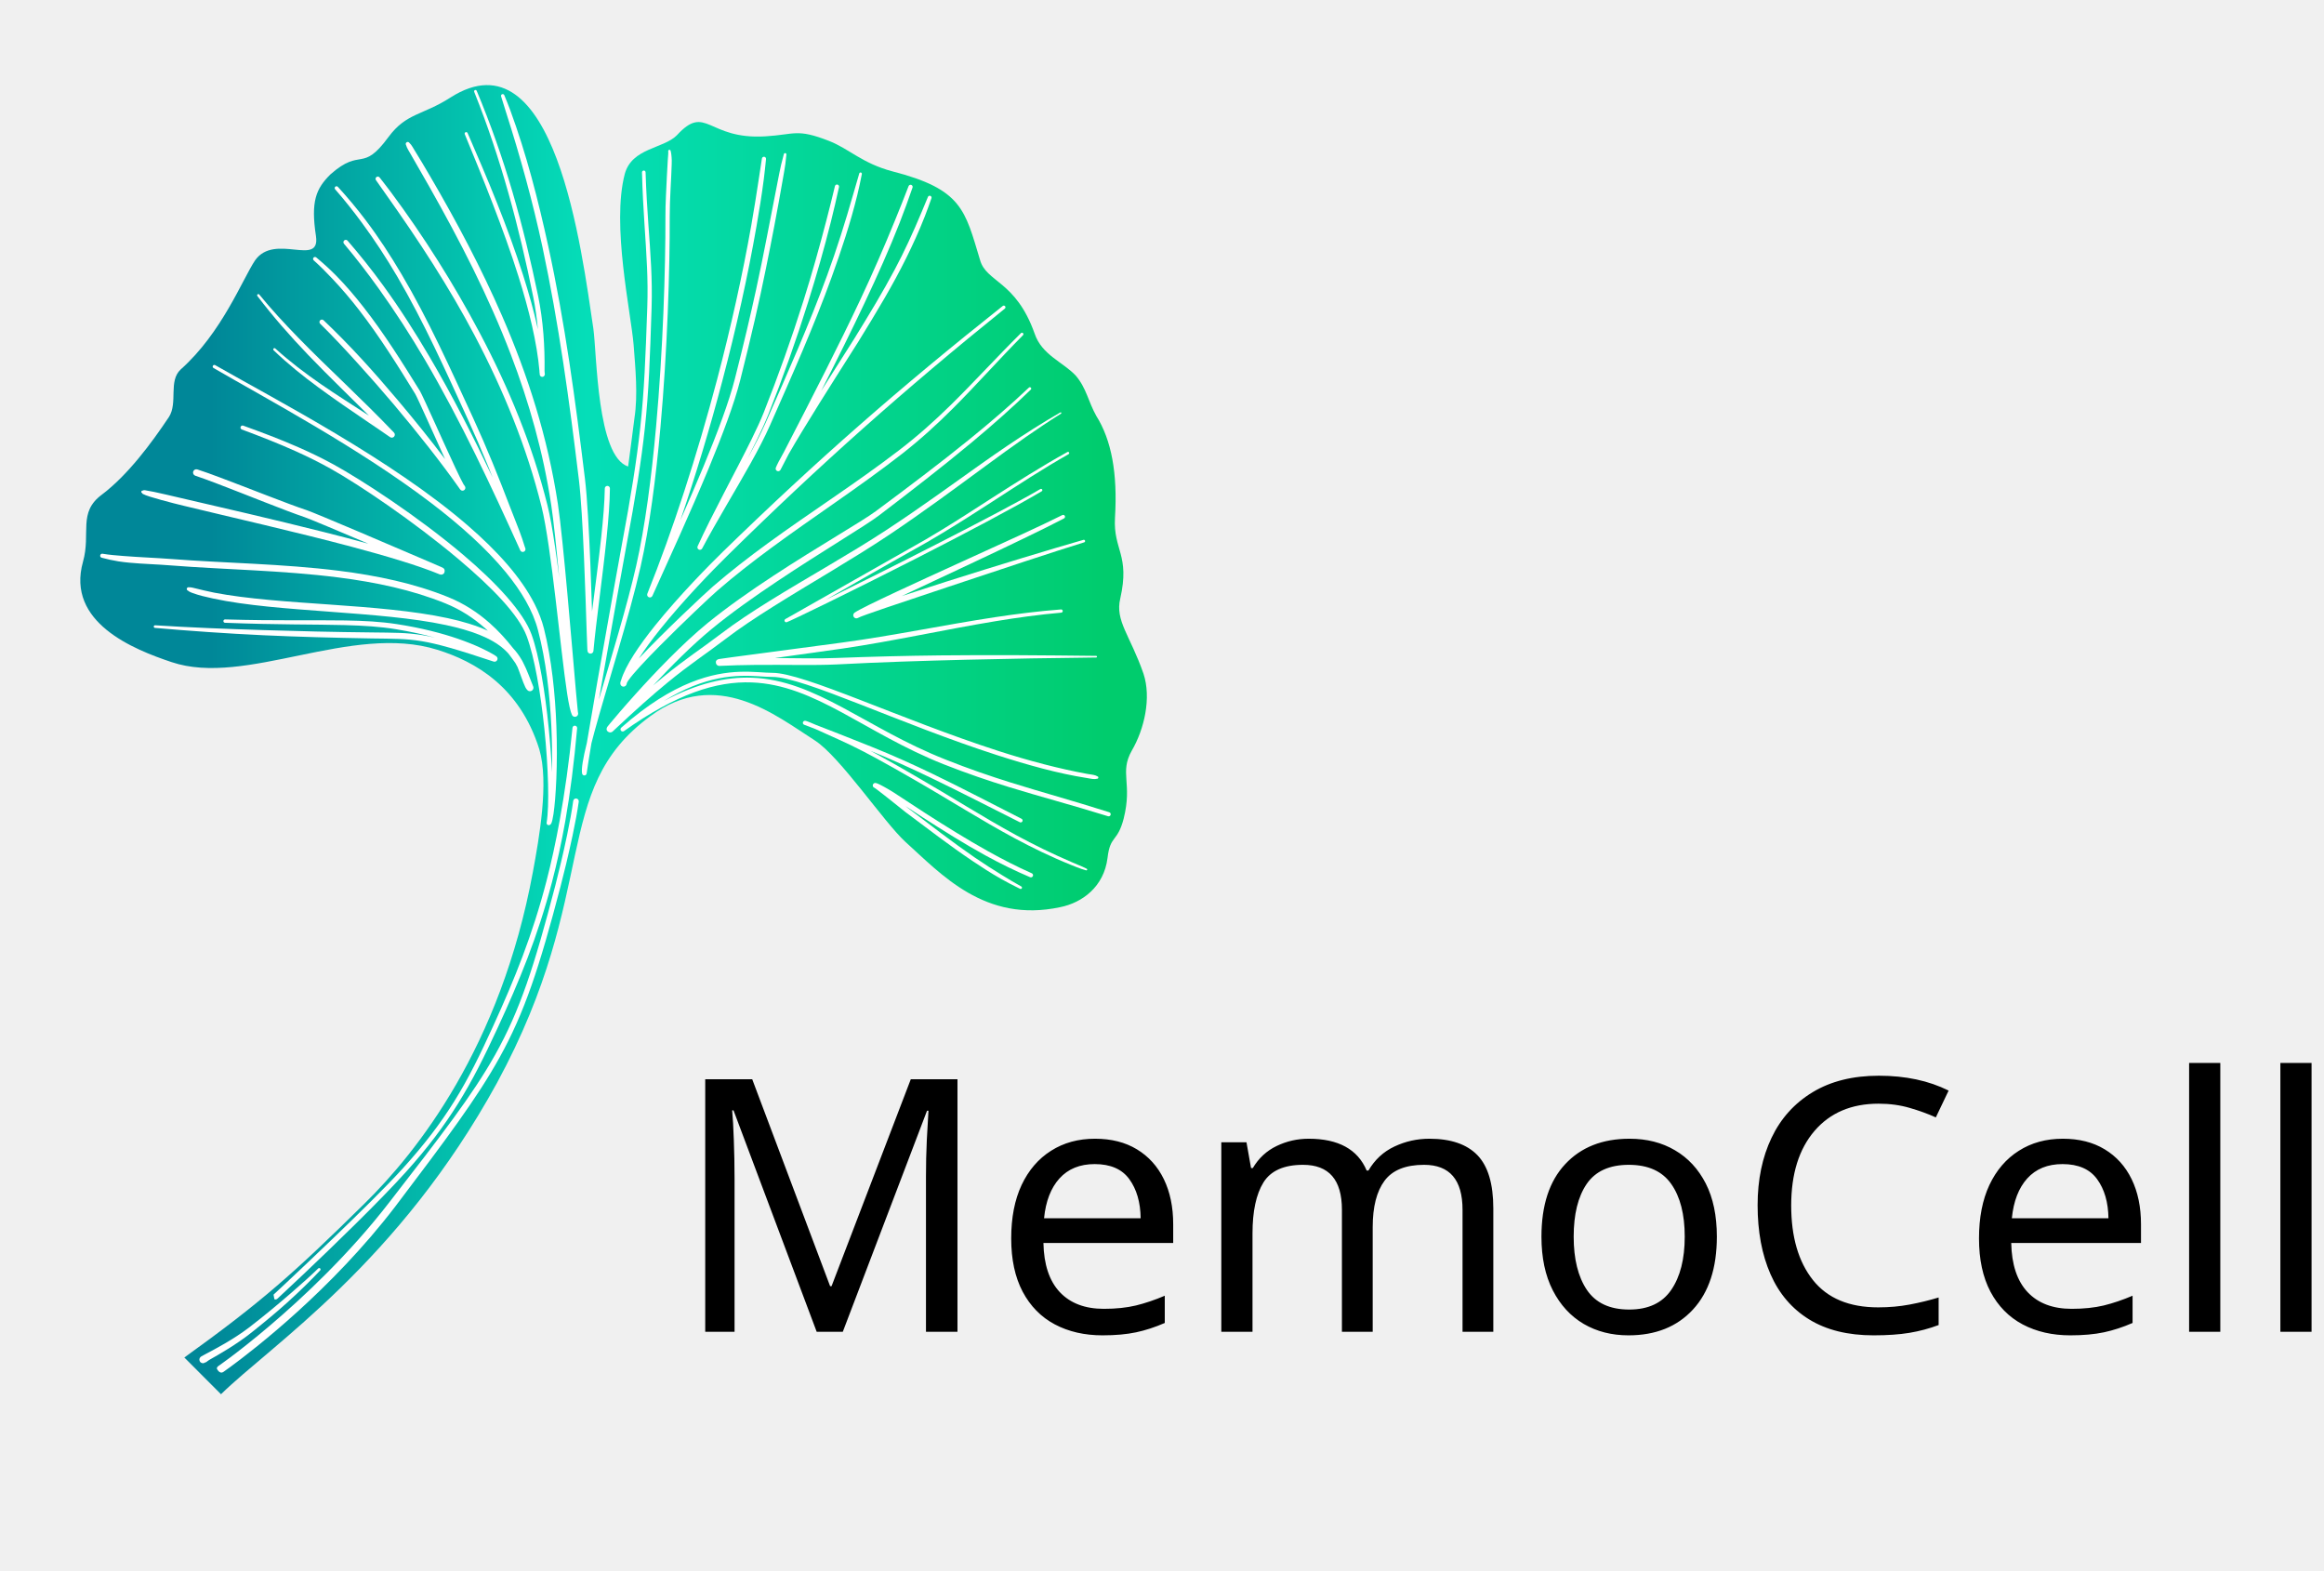
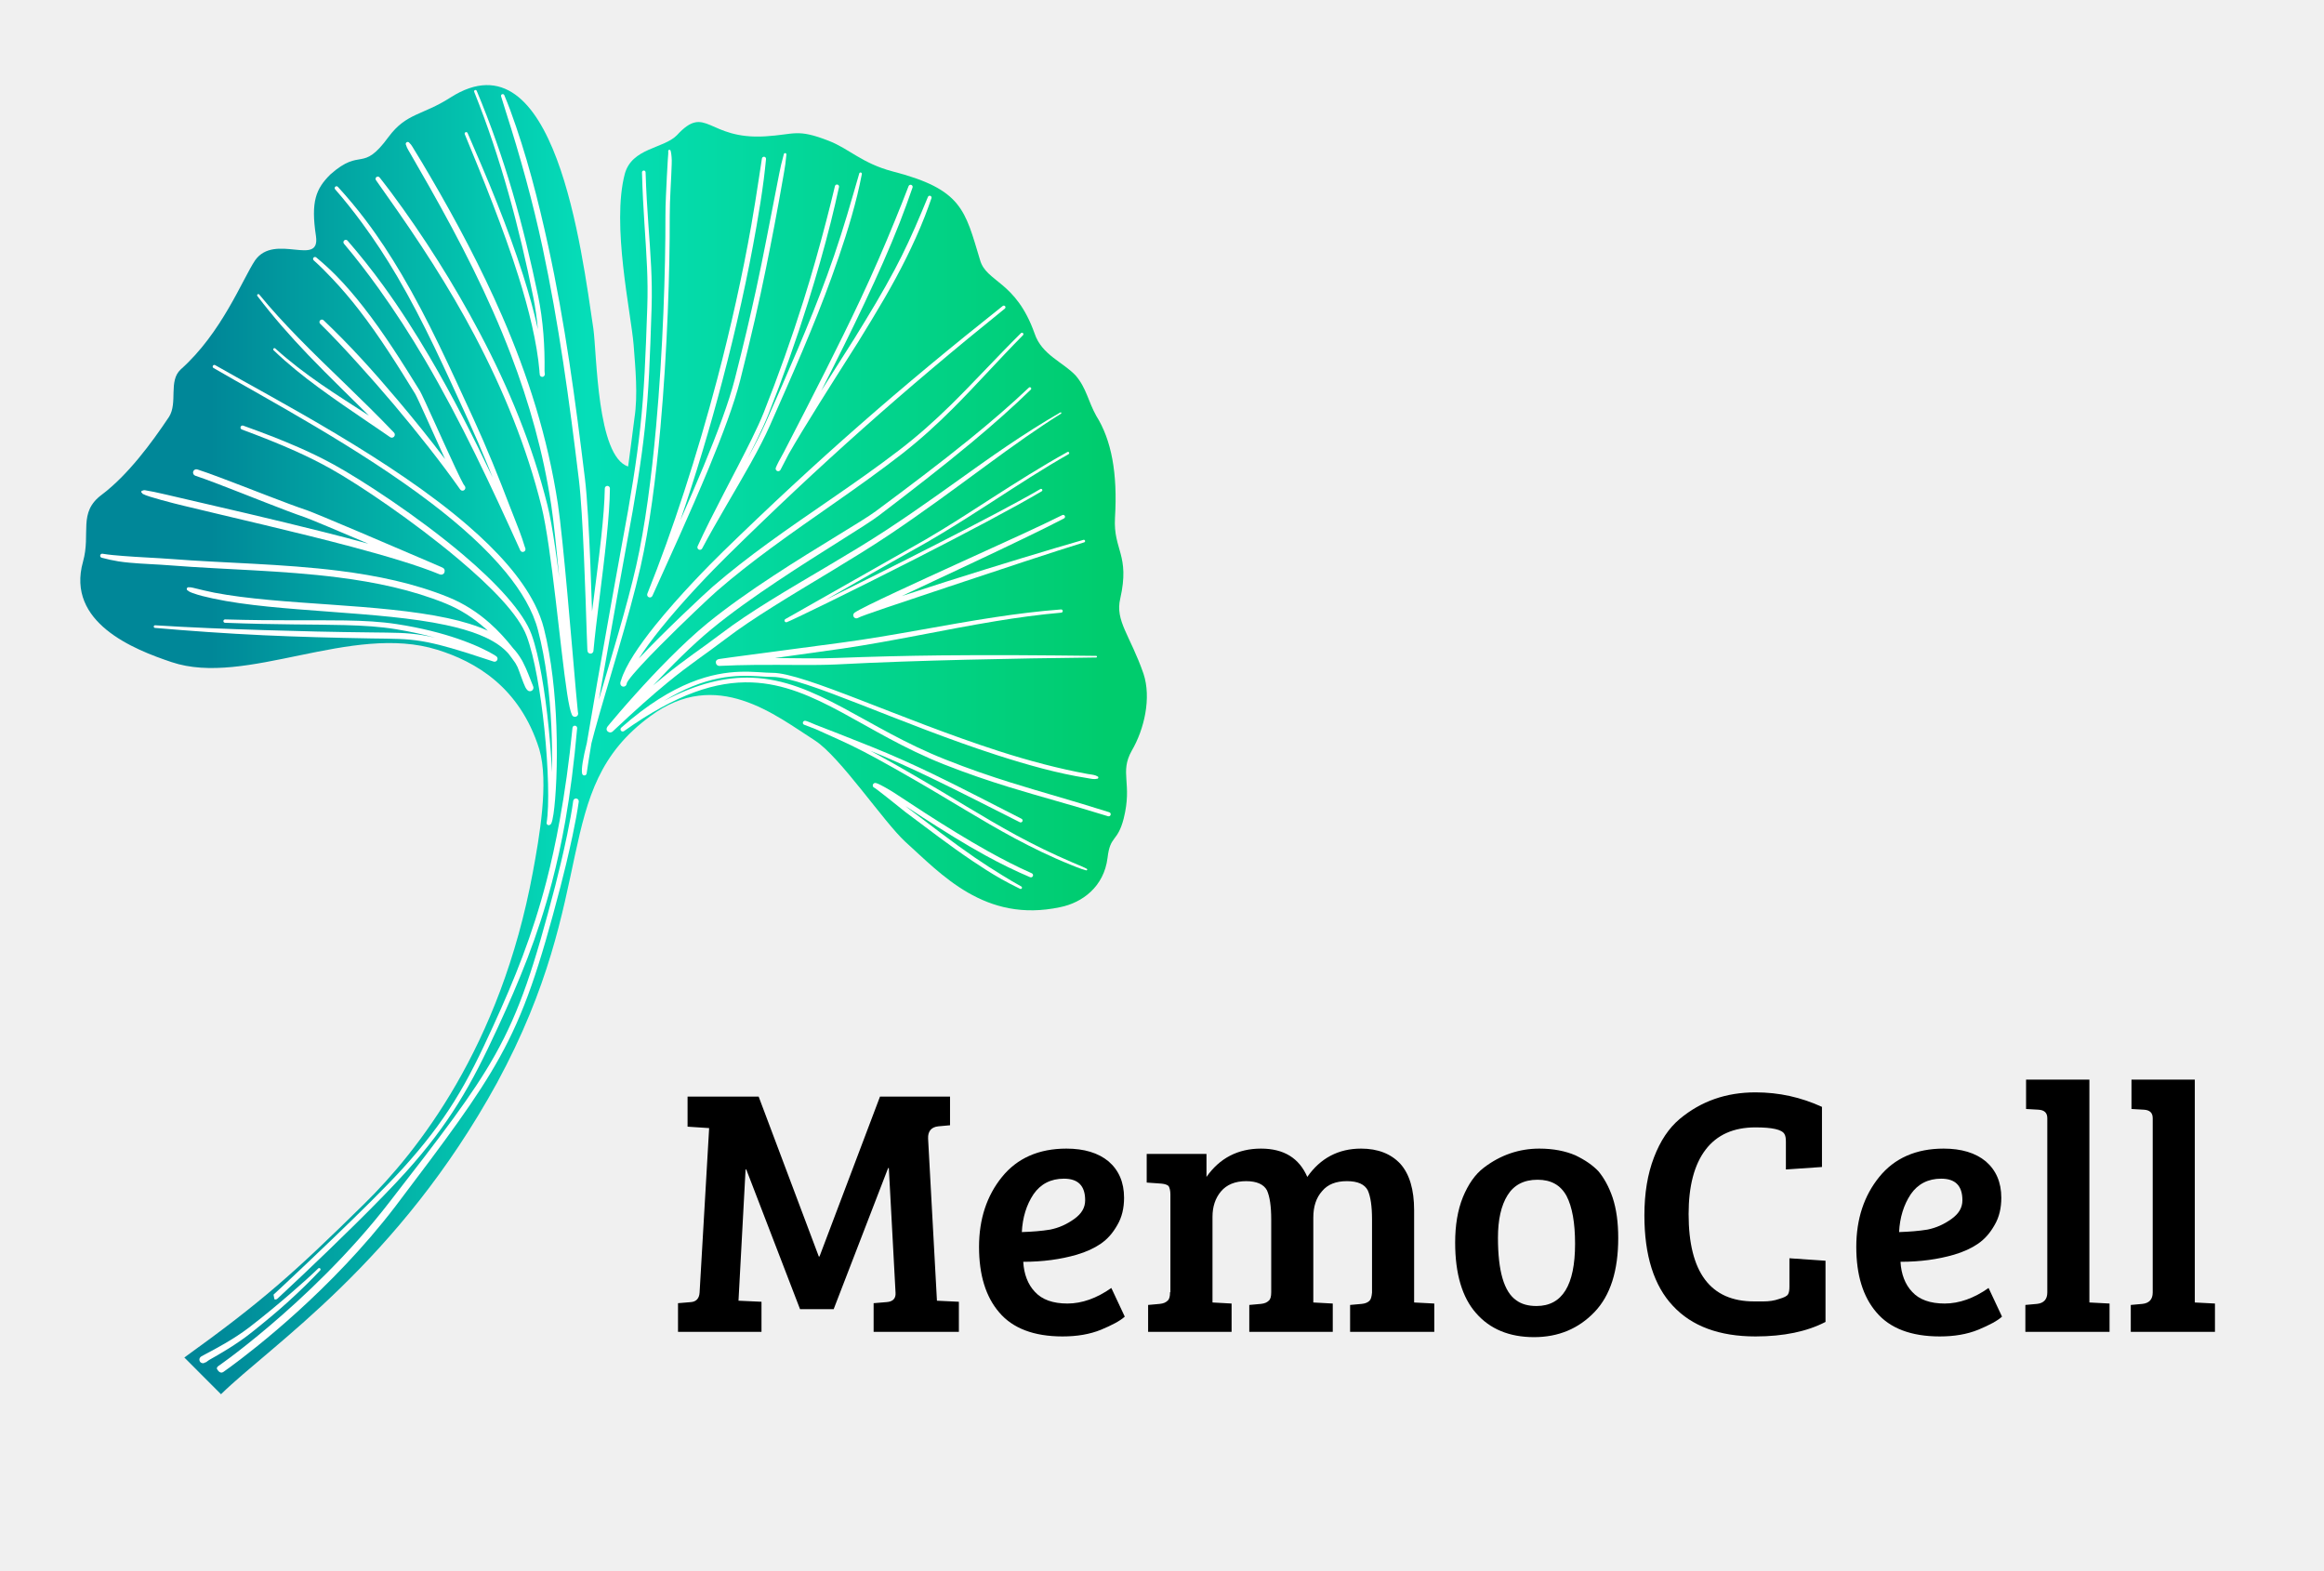
<svg xmlns="http://www.w3.org/2000/svg" width="100%" height="100%" viewBox="0 0 438 296" version="1.1" xml:space="preserve" style="fill-rule:evenodd;clip-rule:evenodd;stroke-linejoin:round;stroke-miterlimit:2;">
  <g transform="matrix(1,0,0,1,-298.516,-2981.75)">
-     <g transform="matrix(1.25414,0,0,1.25414,-147.63,2714.38)">
-       <text x="456.564px" y="413.332px" style="font-family:'BreeSerif-Regular', 'Bree Serif';font-size:53.157px;">MemoCell</text>
+     <g transform="matrix(0.528615,0,0,0.564149,183.62,2973.43)">
+       <g transform="matrix(126.116,0,0,118.172,456.564,459.687)">
+         <path d="M0.248,-0.665L0.418,-0.213L0.42,-0.213L0.591,-0.665L0.789,-0.665L0.789,-0.584L0.756,-0.581C0.736,-0.579 0.726,-0.567 0.727,-0.546L0.752,-0.088L0.814,-0.085L0.814,0L0.573,0L0.573,-0.081L0.609,-0.084C0.627,-0.085 0.636,-0.094 0.635,-0.11L0.616,-0.463L0.614,-0.463L0.46,-0.064L0.365,-0.064L0.213,-0.459L0.211,-0.459L0.191,-0.088L0.256,-0.085L0.256,0L0.02,0L0.02,-0.081L0.056,-0.084C0.071,-0.085 0.08,-0.094 0.081,-0.111L0.108,-0.576L0.047,-0.58L0.047,-0.665L0.248,-0.665Z" style="fill-rule:nonzero;" />
+       </g>
+       <g transform="matrix(126.116,0,0,118.172,561.744,459.687)">
+         <path d="M0.284,-0.518C0.334,-0.518 0.374,-0.506 0.403,-0.482C0.432,-0.457 0.447,-0.423 0.447,-0.379C0.447,-0.35 0.441,-0.324 0.428,-0.302C0.415,-0.279 0.4,-0.262 0.381,-0.249C0.362,-0.236 0.34,-0.226 0.313,-0.218C0.268,-0.205 0.218,-0.198 0.162,-0.198C0.164,-0.163 0.175,-0.134 0.195,-0.113C0.215,-0.091 0.246,-0.08 0.287,-0.08C0.328,-0.08 0.37,-0.095 0.411,-0.124L0.449,-0.043C0.436,-0.031 0.413,-0.019 0.382,-0.006C0.35,0.007 0.314,0.013 0.273,0.013C0.192,0.013 0.132,-0.01 0.094,-0.055C0.056,-0.099 0.037,-0.161 0.037,-0.24C0.037,-0.319 0.059,-0.385 0.102,-0.438C0.145,-0.491 0.206,-0.518 0.284,-0.518ZM0.238,-0.289C0.263,-0.294 0.285,-0.304 0.306,-0.319C0.327,-0.334 0.337,-0.351 0.337,-0.372C0.337,-0.413 0.317,-0.433 0.277,-0.433C0.24,-0.433 0.211,-0.418 0.191,-0.389C0.171,-0.359 0.16,-0.323 0.158,-0.282C0.187,-0.283 0.214,-0.285 0.238,-0.289Z" style="fill-rule:nonzero;" />
+       </g>
+       <g transform="matrix(126.116,0,0,118.172,622.784,459.687)">
+         <path d="M0.027,-0.422L0.027,-0.503L0.196,-0.503L0.196,-0.438C0.233,-0.491 0.285,-0.518 0.35,-0.518C0.415,-0.518 0.458,-0.491 0.481,-0.438C0.518,-0.491 0.569,-0.518 0.633,-0.518C0.681,-0.518 0.718,-0.503 0.744,-0.475C0.77,-0.446 0.783,-0.402 0.783,-0.344L0.783,-0.083L0.84,-0.08L0.84,0L0.602,0L0.602,-0.076L0.635,-0.079C0.645,-0.08 0.652,-0.083 0.657,-0.088C0.661,-0.092 0.663,-0.1 0.664,-0.111L0.664,-0.318C0.664,-0.355 0.66,-0.382 0.652,-0.4C0.643,-0.417 0.624,-0.426 0.593,-0.426C0.562,-0.426 0.539,-0.417 0.523,-0.398C0.506,-0.379 0.498,-0.354 0.498,-0.323L0.498,-0.083L0.553,-0.08L0.553,0L0.317,0L0.317,-0.076L0.35,-0.079C0.36,-0.08 0.367,-0.083 0.372,-0.088C0.377,-0.092 0.379,-0.1 0.379,-0.112L0.379,-0.318C0.379,-0.355 0.375,-0.382 0.367,-0.4C0.358,-0.417 0.338,-0.426 0.308,-0.426C0.277,-0.426 0.253,-0.416 0.237,-0.397C0.221,-0.378 0.213,-0.354 0.213,-0.325L0.213,-0.083L0.267,-0.08L0.267,0L0.031,0L0.031,-0.076L0.064,-0.079C0.074,-0.08 0.081,-0.083 0.086,-0.088C0.091,-0.092 0.093,-0.1 0.093,-0.112L0.094,-0.112L0.094,-0.388C0.094,-0.399 0.092,-0.407 0.089,-0.412C0.085,-0.416 0.078,-0.418 0.069,-0.419L0.027,-0.422Z" style="fill-rule:nonzero;" />
+       </g>
+       <g transform="matrix(126.116,0,0,118.172,732,459.687)">
+         <path d="M0.263,-0.073C0.336,-0.073 0.372,-0.132 0.372,-0.249C0.372,-0.308 0.364,-0.353 0.348,-0.384C0.331,-0.415 0.304,-0.43 0.266,-0.43C0.227,-0.43 0.199,-0.415 0.181,-0.386C0.163,-0.357 0.154,-0.317 0.154,-0.266C0.154,-0.172 0.171,-0.113 0.206,-0.089C0.221,-0.078 0.24,-0.073 0.263,-0.073ZM0.033,-0.252C0.033,-0.301 0.04,-0.344 0.055,-0.381C0.07,-0.417 0.089,-0.445 0.114,-0.464C0.161,-0.5 0.214,-0.518 0.271,-0.518C0.311,-0.518 0.345,-0.511 0.373,-0.499C0.4,-0.486 0.422,-0.471 0.438,-0.454C0.453,-0.436 0.467,-0.412 0.478,-0.38C0.489,-0.347 0.494,-0.309 0.494,-0.265C0.494,-0.173 0.472,-0.103 0.427,-0.056C0.382,-0.009 0.325,0.015 0.256,0.015C0.186,0.015 0.131,-0.008 0.092,-0.053C0.053,-0.097 0.033,-0.164 0.033,-0.252Z" style="fill-rule:nonzero;" />
+       </g>
+       <g transform="matrix(126.116,0,0,118.172,798.589,459.687)">
+         <path d="M0.436,-0.559C0.429,-0.572 0.401,-0.578 0.354,-0.578C0.292,-0.578 0.245,-0.557 0.213,-0.515C0.181,-0.473 0.165,-0.412 0.165,-0.333C0.165,-0.168 0.227,-0.086 0.35,-0.086L0.377,-0.086C0.392,-0.086 0.407,-0.088 0.421,-0.093C0.435,-0.097 0.443,-0.101 0.446,-0.106C0.449,-0.111 0.45,-0.118 0.45,-0.128L0.45,-0.208L0.552,-0.201L0.552,-0.028C0.5,-0.001 0.434,0.013 0.354,0.013C0.252,0.013 0.174,-0.016 0.121,-0.073C0.067,-0.13 0.04,-0.216 0.04,-0.329C0.04,-0.392 0.049,-0.446 0.067,-0.493C0.085,-0.54 0.109,-0.576 0.14,-0.602C0.2,-0.652 0.271,-0.677 0.354,-0.677C0.421,-0.677 0.483,-0.663 0.542,-0.636L0.542,-0.466L0.44,-0.459L0.44,-0.537C0.44,-0.547 0.439,-0.554 0.436,-0.559Z" style="fill-rule:nonzero;" />
+       </g>
+       <g transform="matrix(126.116,0,0,118.172,874.511,459.687)">
+         <path d="M0.284,-0.518C0.334,-0.518 0.374,-0.506 0.403,-0.482C0.432,-0.457 0.447,-0.423 0.447,-0.379C0.447,-0.35 0.441,-0.324 0.428,-0.302C0.415,-0.279 0.4,-0.262 0.381,-0.249C0.362,-0.236 0.34,-0.226 0.313,-0.218C0.268,-0.205 0.218,-0.198 0.162,-0.198C0.164,-0.163 0.175,-0.134 0.195,-0.113C0.215,-0.091 0.246,-0.08 0.287,-0.08C0.328,-0.08 0.37,-0.095 0.411,-0.124L0.449,-0.043C0.436,-0.031 0.413,-0.019 0.382,-0.006C0.35,0.007 0.314,0.013 0.273,0.013C0.192,0.013 0.132,-0.01 0.094,-0.055C0.056,-0.099 0.037,-0.161 0.037,-0.24C0.037,-0.319 0.059,-0.385 0.102,-0.438C0.145,-0.491 0.206,-0.518 0.284,-0.518ZM0.238,-0.289C0.263,-0.294 0.285,-0.304 0.306,-0.319C0.327,-0.334 0.337,-0.351 0.337,-0.372C0.337,-0.413 0.317,-0.433 0.277,-0.433C0.24,-0.433 0.211,-0.418 0.191,-0.389C0.171,-0.359 0.16,-0.323 0.158,-0.282C0.187,-0.283 0.214,-0.285 0.238,-0.289Z" style="fill-rule:nonzero;" />
+       </g>
+       <g transform="matrix(126.116,0,0,118.172,935.551,459.687)">
+         <path d="M0.212,-0.713L0.212,-0.083L0.269,-0.08L0.269,0L0.031,0L0.031,-0.076L0.064,-0.079C0.083,-0.081 0.093,-0.092 0.093,-0.111L0.093,-0.604C0.093,-0.619 0.085,-0.627 0.068,-0.628L0.033,-0.63L0.033,-0.713L0.212,-0.713Z" style="fill-rule:nonzero;" />
+       </g>
+       <g transform="matrix(126.116,0,0,118.172,973.134,459.687)">
+         <path d="M0.212,-0.713L0.212,-0.083L0.269,-0.08L0.269,0L0.031,0L0.031,-0.076L0.064,-0.079C0.083,-0.081 0.093,-0.092 0.093,-0.111L0.093,-0.604C0.093,-0.619 0.085,-0.627 0.068,-0.628L0.033,-0.63L0.033,-0.713L0.212,-0.713Z" style="fill-rule:nonzero;" />
+       </g>
    </g>
    <g transform="matrix(0.103084,0.0219111,-0.0219111,0.103084,418.913,3132.6)">
      <g transform="matrix(1,0,0,1,-2133.33,-1600)">
        <g transform="matrix(1565.9,-331.415,-331.415,-1565.9,1328.72,1495.31)">
          <path d="M0.012,-0.832C0.068,-0.777 0.21,-0.685 0.32,-0.484C0.437,-0.268 0.378,-0.157 0.491,-0.074C0.565,-0.019 0.631,-0.073 0.675,-0.101C0.703,-0.119 0.752,-0.192 0.776,-0.214C0.816,-0.25 0.865,-0.305 0.949,-0.287C0.974,-0.282 0.998,-0.264 1.002,-0.232C1.005,-0.206 1.013,-0.215 1.02,-0.188C1.03,-0.148 1.015,-0.137 1.029,-0.112C1.043,-0.088 1.051,-0.053 1.042,-0.026C1.027,0.017 1.01,0.033 1.016,0.058C1.027,0.107 1.008,0.112 1.01,0.148C1.013,0.198 1.006,0.235 0.989,0.262C0.98,0.278 0.978,0.293 0.966,0.307C0.952,0.322 0.928,0.33 0.92,0.354C0.899,0.413 0.866,0.411 0.859,0.436C0.842,0.492 0.839,0.515 0.761,0.535C0.727,0.544 0.713,0.56 0.69,0.569C0.654,0.583 0.652,0.576 0.619,0.574C0.554,0.57 0.553,0.611 0.52,0.575C0.505,0.56 0.47,0.561 0.462,0.532C0.447,0.475 0.469,0.377 0.472,0.341C0.474,0.315 0.477,0.285 0.473,0.259C0.473,0.258 0.466,0.205 0.466,0.205C0.431,0.216 0.431,0.331 0.427,0.359C0.414,0.445 0.384,0.692 0.267,0.617C0.236,0.597 0.218,0.6 0.198,0.573C0.168,0.532 0.168,0.562 0.133,0.531C0.117,0.515 0.111,0.501 0.117,0.462C0.122,0.427 0.071,0.466 0.049,0.435C0.035,0.414 0.012,0.354 -0.034,0.313C-0.048,0.3 -0.037,0.276 -0.047,0.26C-0.067,0.23 -0.093,0.195 -0.122,0.173C-0.149,0.153 -0.134,0.13 -0.143,0.098C-0.162,0.03 -0.086,0 -0.044,-0.014C0.039,-0.042 0.157,0.03 0.253,0C0.295,-0.013 0.345,-0.041 0.367,-0.111C0.378,-0.148 0.367,-0.21 0.36,-0.248C0.324,-0.444 0.231,-0.561 0.172,-0.619C0.093,-0.697 0.057,-0.729 -0.029,-0.791L0.012,-0.832Z" style="fill:url(#_Linear1);" />
        </g>
        <g transform="matrix(4.16667,0,0,4.16667,-1111.42,-1187.09)">
          <path d="M760.575,620.024C761.089,613.566 764.983,603.893 770.044,593.886C777.394,579.353 787.134,564.065 791.844,557.001C807.41,533.721 822.374,512.461 837.912,491.643C853.46,470.81 869.582,450.421 887.402,428.855C887.654,428.547 888.11,428.501 888.418,428.754C888.726,429.006 888.771,429.462 888.518,429.77C870.888,451.452 854.964,471.959 839.578,492.877C824.209,513.773 809.378,535.078 793.976,558.418C789.325,565.445 779.727,580.664 772.458,595.105C769.955,600.078 767.719,604.952 766.077,609.355C773.943,596.345 787.87,576.303 790.772,572.476C796.809,564.525 803.215,556.96 809.82,549.598C825.223,532.428 841.675,516.33 856.728,498.704C863.405,490.911 868.957,483.258 874.112,475.515C881.976,463.705 888.916,451.685 897.475,438.635C897.661,438.348 898.044,438.266 898.33,438.452C898.617,438.638 898.699,439.021 898.513,439.308C890.091,452.455 883.282,464.557 875.538,476.454C870.424,484.31 864.902,492.076 858.253,499.997C843.312,517.738 826.991,533.986 811.669,551.247C805.148,558.594 798.801,566.119 792.835,574.036C790.549,577.067 781.366,590.314 773.78,602.121C769.096,609.41 765.017,616.14 763.604,619.535C763.461,619.878 763.336,620.284 763.259,620.557C763.246,620.778 763.238,620.995 763.235,621.208C763.225,621.825 762.801,622.358 762.202,622.506C761.603,622.654 760.979,622.379 760.684,621.837C760.5,621.5 760.382,620.882 760.575,620.024Z" style="fill:white;" />
        </g>
        <g transform="matrix(4.16667,0,0,4.16667,-1111.42,-1165.46)">
          <path d="M752.984,624.932C754.392,606.285 756.468,583.178 756.702,565.326C756.927,548.169 755.246,526.938 752.634,505.227C748.69,472.449 742.621,438.58 737.758,415.965C737.216,413.445 736.697,410.594 736.219,407.697C735.275,401.984 734.318,396.124 733.759,392.291C733.502,390.525 733.395,389.205 733.163,388.572C733.042,388.312 733.154,388.004 733.413,387.883C733.672,387.762 733.98,387.874 734.101,388.133C734.464,388.765 734.969,390.103 735.428,391.971C735.553,392.482 735.652,393.038 735.761,393.625C736.861,399.53 738.085,408.776 739.563,415.577C744.446,438.232 750.544,472.162 754.512,505.001C757.146,526.801 758.841,548.121 758.624,565.351C758.338,588.008 755.094,619.122 753.994,638.87C753.895,640.661 753.81,642.356 753.746,643.941C753.994,649.558 754.227,654.137 754.429,657.067C754.462,657.538 754.155,657.965 753.698,658.084C753.241,658.203 752.764,657.98 752.564,657.553C751.747,655.818 751.558,651.008 751.791,644.235C751.458,636.799 751.098,627.523 750.748,617.843C749.794,591.498 748.909,562.16 748.829,558.813C748.291,536.169 747.473,520.897 746.089,507.212C744.462,491.121 742.046,477.224 738.321,456.122C737.261,450.073 736.006,444.576 734.607,439.134C731.592,427.404 727.906,415.926 724.03,399.769C723.93,399.356 724.184,398.939 724.597,398.839C725.01,398.739 725.427,398.993 725.527,399.406C729.491,415.532 733.243,426.982 736.319,438.689C737.759,444.168 739.05,449.704 740.149,455.797C743.937,476.949 746.412,490.877 748.064,507.011C749.469,520.735 750.274,536.054 750.816,558.765C750.895,562.112 751.775,591.438 752.722,617.772C752.809,620.191 752.896,622.584 752.984,624.932Z" style="fill:white;" />
        </g>
        <g transform="matrix(4.16667,0,0,4.16667,-1111.42,-1538.05)">
          <path d="M771.179,631.832C772.903,623.628 774.608,615.189 776.122,607.009C778.899,592.001 781.037,577.866 781.439,567.673C782.062,552.216 782.326,539.855 782.39,528.182C782.473,512.979 782.074,498.946 781.81,480.763C781.777,478.46 781.716,476.091 781.758,473.644C781.784,472.087 781.887,470.512 781.954,468.892C781.946,468.583 782.191,468.327 782.499,468.319C782.808,468.312 783.064,468.556 783.072,468.865C783.205,470.206 783.369,471.511 783.464,472.811C783.612,474.835 783.668,476.81 783.74,478.737C784.306,493.847 784.524,506.07 784.637,518.292C784.773,533.072 784.559,547.857 783.8,567.766C783.397,578.047 781.255,592.304 778.454,607.44C774.66,627.937 769.661,650.052 766.191,666.044C766.055,666.672 765.442,667.075 764.812,666.952C764.181,666.829 763.765,666.225 763.875,665.592C768.91,636.675 772.418,603.04 774.051,569.407C775.171,546.321 775.377,523.237 774.642,501.677C774.406,494.738 774.028,487.961 773.646,481.385C773.475,478.445 773.333,475.546 773.142,472.691C773.099,472.202 773.461,471.771 773.95,471.728C774.439,471.685 774.871,472.047 774.914,472.536C775.223,475.391 775.536,478.289 775.778,481.236C776.319,487.825 776.649,494.632 776.911,501.595C777.728,523.214 777.478,546.366 776.368,569.518C775.353,590.677 773.593,611.837 771.179,631.832Z" style="fill:white;" />
        </g>
        <g transform="matrix(4.16667,0,0,4.16667,-1111.42,-969.232)">
          <path d="M774.464,567.129C775.633,565.612 776.741,564.202 777.798,562.881C786.095,552.518 791.226,547.656 798.511,539.177C803.439,533.449 809.43,527.354 815.948,521.099C829.591,508.007 845.51,494.171 858.391,481.169C871.192,468.281 882.14,455.931 892.941,444.259C895.833,441.134 898.719,438.064 901.627,435.044C907.926,428.505 914.324,422.211 921.084,416.12C921.205,416.007 921.395,416.014 921.508,416.135C921.621,416.256 921.614,416.446 921.493,416.558C917.14,420.763 912.969,425.068 908.857,429.448C903.951,434.673 899.159,440.027 894.289,445.485C883.682,457.37 872.769,469.786 860.09,482.837C847.306,495.962 831.528,509.986 817.947,523.169C811.535,529.393 805.608,535.419 800.75,541.098C793.504,549.561 788.397,554.415 780.144,564.757C775.367,570.743 769.533,578.571 761.613,590.01C761.303,590.457 760.778,590.705 760.235,590.66C759.839,590.627 758.508,590.286 758.884,588.773C758.894,588.733 758.916,588.644 758.972,588.516C758.988,588.48 759.022,588.407 759.077,588.297C759.2,588.049 759.464,587.535 759.854,586.792C761.206,584.216 764.099,578.837 767.924,572.208C774.245,561.255 783.106,546.897 791.739,536.104C798.536,527.656 806.842,518.729 815.172,510.32C831.346,493.993 847.558,479.581 852.422,474.057C863.788,461.164 875.029,448.266 885.352,435.491C892.683,426.419 899.552,417.411 905.667,408.507C905.85,408.236 906.219,408.165 906.49,408.348C906.76,408.532 906.832,408.901 906.648,409.171C900.634,418.185 893.868,427.316 886.633,436.512C876.462,449.442 865.365,462.5 854.146,475.557C849.334,481.151 833.303,495.836 817.228,512.34C809.041,520.745 800.83,529.613 794.138,538.024C787.246,546.636 780.21,557.545 774.464,567.129Z" style="fill:white;" />
        </g>
        <g transform="matrix(4.16667,0,0,4.16667,-1111.42,-1634.14)">
          <path d="M793.889,622.902C795.658,617.095 797.185,611.573 798.234,606.579C803.145,583.238 807.755,561.337 810.953,538.946C812.655,527.03 813.79,514.965 814.671,502.482C814.885,499.455 815.155,496.414 815.341,493.333C815.35,493.017 815.613,492.768 815.928,492.776C816.244,492.784 816.493,493.047 816.485,493.363C816.51,496.462 816.54,499.528 816.442,502.573C816.04,515.139 814.667,527.256 813.014,539.235C809.915,561.687 805.239,583.627 800.341,607.022C799.219,612.373 797.556,618.325 795.632,624.583C791.651,637.531 786.55,651.803 782.85,664.784C782.689,665.347 782.11,665.681 781.542,665.539C780.973,665.396 780.621,664.828 780.746,664.255C783.917,649.706 790.005,629.773 793.826,614.628C795.017,609.911 795.987,605.663 796.574,602.194C799.409,585.469 801.662,568.603 803.279,551.676C804.411,539.833 805.192,527.959 805.718,516.086C805.944,510.991 806.143,505.898 806.261,500.804C806.269,500.31 806.676,499.915 807.17,499.923C807.664,499.931 808.058,500.338 808.051,500.832C808.01,505.942 807.923,511.055 807.739,516.167C807.313,528.082 806.472,539.991 805.354,551.873C803.756,568.853 801.511,585.772 798.687,602.551C798.095,606.067 797.118,610.374 795.914,615.154C795.293,617.624 794.61,620.222 793.889,622.902Z" style="fill:white;" />
        </g>
        <g transform="matrix(4.16667,0,0,4.16667,-1111.42,-1798.13)">
          <path d="M808.508,656.557C816.234,628.41 822.24,606.054 826.947,585.987C829.957,573.157 832.359,561.25 834.488,549.388C835.43,544.142 836.357,538.914 837.177,533.6C837.246,533.106 837.703,532.762 838.197,532.831C838.69,532.9 839.035,533.357 838.965,533.851C838.288,539.206 837.569,544.49 836.697,549.769C834.724,561.701 832.167,573.626 829.145,586.503C826.221,598.964 822.789,612.306 818.753,627.368C823.077,615.6 827.092,605.01 827.956,602.593C832.272,590.519 835.815,580.296 838.789,569.928C841.215,561.471 843.162,552.899 844.996,543.167C845.409,540.973 845.854,538.729 846.263,536.405C846.33,535.965 846.741,535.662 847.18,535.729C847.62,535.795 847.923,536.206 847.857,536.646C847.491,539.486 847.124,542.221 846.686,544.866C845.564,551.628 844.175,557.817 842.644,563.826C839.375,576.651 835.229,588.613 829.989,603.318C828.697,606.942 820.342,628.938 814.471,645.735C813.03,649.856 811.738,653.661 810.742,656.795L808.723,664.13C808.567,664.697 807.994,665.043 807.42,664.917C806.845,664.791 806.47,664.237 806.566,663.657C806.795,662.264 807.494,659.77 808.508,656.557Z" style="fill:white;" />
        </g>
        <g transform="matrix(4.16667,0,0,4.16667,-1111.42,-391.27)">
          <path d="M780.396,433.928C792.966,423.447 804.299,418.234 815.258,416.312C842.463,411.542 867.445,427.256 903.877,433.391C914.504,435.209 923.929,436.333 933.107,437.204C947.255,438.547 960.821,439.279 977.301,440.902C977.793,440.949 978.155,441.386 978.108,441.879C978.061,442.371 977.623,442.732 977.131,442.685C960.642,441.169 947.07,440.547 932.915,439.274C923.683,438.443 914.205,437.331 903.513,435.54C867.362,429.387 842.618,413.622 815.605,418.304C800.65,420.896 785.023,429.817 766.322,450.143C765.983,450.513 765.413,450.552 765.026,450.233C764.638,449.913 764.569,449.346 764.867,448.943C773.874,436.797 782.334,428.951 789.974,423.793C804.9,413.715 816.708,413.882 823.454,412.429C836.46,409.607 881.601,420.563 925.318,425.068C938.914,426.469 952.366,427.114 964.674,426.765C965.851,426.732 967.022,426.558 968.173,426.671C968.491,426.702 968.753,426.809 969.063,426.881C969.356,426.861 969.61,427.082 969.63,427.374C969.65,427.667 969.428,427.92 969.136,427.94C968.836,428.054 968.587,428.194 968.273,428.265C967.133,428.523 965.935,428.471 964.748,428.536C952.371,429.212 938.813,428.343 925.126,426.943C881.634,422.495 836.766,411.351 823.824,414.141C817.21,415.577 805.609,415.38 790.989,425.293C787.61,427.584 784.072,430.414 780.396,433.928Z" style="fill:white;" />
        </g>
        <g transform="matrix(4.16667,0,0,4.16667,-1111.42,-748.82)">
          <path d="M823.164,491.814C832.802,489.831 841.35,488.259 848.938,486.305C863.346,482.662 877.825,479.198 892.359,475.943C914.143,471.065 936.033,466.611 957.872,462.229C958.059,462.19 958.244,462.31 958.284,462.498C958.324,462.685 958.204,462.87 958.016,462.91C939.908,466.962 921.782,471.13 903.688,475.437C885.602,479.742 867.551,484.187 849.637,488.99C839.849,491.561 828.475,493.552 815.207,496.523C810.576,497.559 805.71,498.706 800.602,500.054C800.041,500.203 799.446,500.006 799.084,499.553C798.845,499.254 798.24,498.219 799.406,497.425C799.446,497.398 799.534,497.34 799.681,497.275C799.763,497.238 799.938,497.168 800.199,497.069C800.958,496.781 802.552,496.198 804.732,495.414C815.711,491.466 841.603,482.34 849.98,479.322C870.82,471.882 891.147,462.841 911.886,455.037C920.805,451.681 929.799,448.552 938.943,445.878C939.308,445.768 939.694,445.976 939.804,446.342C939.913,446.708 939.705,447.094 939.339,447.203C930.266,449.977 921.347,453.201 912.506,456.654C891.849,464.722 871.622,474.032 850.861,481.743C845.725,483.634 833.989,487.887 823.164,491.814Z" style="fill:white;" />
        </g>
        <g transform="matrix(4.16667,0,0,4.16667,-1111.42,-1128.24)">
          <path d="M839.4,553.799C850.695,544.916 866.706,532.159 881.926,519.799C897.065,507.505 911.435,495.619 919.543,488.223C919.771,488.015 920.125,488.03 920.333,488.257C920.542,488.484 920.527,488.838 920.3,489.047C910.54,498.062 891.708,513.773 873.306,528.68C849.462,547.996 826.357,565.981 824.933,566.766C824.605,566.946 824.194,566.852 823.978,566.547C823.761,566.242 823.808,565.823 824.087,565.574L869.899,524.96C873.904,521.496 877.809,517.927 881.654,514.294C887.813,508.474 893.799,502.472 899.821,496.507C908.87,487.543 917.974,478.636 927.583,470.276C927.801,470.085 928.133,470.106 928.324,470.324C928.515,470.542 928.493,470.874 928.276,471.065C918.761,479.496 909.808,488.521 900.804,497.497C894.792,503.489 888.747,509.448 882.561,515.257C878.691,518.891 874.76,522.459 870.729,525.922C868.28,528.037 860.859,534.619 852.414,542.156C848.168,545.946 843.663,549.977 839.4,553.799Z" style="fill:white;" />
        </g>
        <g transform="matrix(4.16667,0,0,4.16667,-1111.42,-1049.01)">
          <path d="M852.591,537.669C854.004,536.154 859.957,531.48 868.128,525.313C875.353,519.86 884.313,513.201 893.362,506.511C908.204,495.539 923.269,484.466 931.067,478.197C931.41,477.916 931.917,477.967 932.198,478.311C932.478,478.654 932.427,479.161 932.084,479.442C924.788,485.508 911.086,496.057 897.14,506.635C887.863,513.671 878.482,520.723 870.857,526.534C876.027,523.513 881.963,520.089 888.217,516.53C907.898,505.331 930.722,492.757 942.151,486.701C942.422,486.554 942.762,486.654 942.909,486.925C943.056,487.197 942.956,487.536 942.685,487.683C931.391,493.971 908.926,507.138 889.417,518.605C871.166,529.333 855.51,538.532 854.522,539.554C854.008,540.082 853.166,540.1 852.63,539.594C852.094,539.088 852.063,538.246 852.56,537.702L852.589,537.671L852.591,537.669Z" style="fill:white;" />
        </g>
        <g transform="matrix(4.16667,0,0,4.16667,-1111.42,-237.766)">
          <path d="M846.571,395.36C844.843,395.082 843.109,394.809 841.395,394.544C841.062,394.493 840.79,394.253 840.697,393.929C840.609,393.619 840.673,393.349 840.873,393.114C840.96,393.011 841.221,392.772 841.737,392.781C842.08,392.787 842.823,392.892 843.838,393.076C844.57,393.208 845.454,393.382 846.435,393.583C849.978,394.141 853.499,394.714 856.772,395.256C863.54,396.377 869.243,397.366 871.859,397.822C881.246,399.457 890.532,401.476 899.76,403.727C913.583,407.1 927.281,410.974 941.059,414.63C941.501,414.747 941.766,415.2 941.649,415.643C941.533,416.085 941.079,416.35 940.637,416.233C926.855,412.637 913.141,408.867 899.325,405.512C890.133,403.28 880.897,401.223 871.551,399.577L871.53,399.573C872.681,399.902 873.83,400.239 874.977,400.581C880.791,402.315 886.565,404.194 892.324,406.061C910.057,411.812 924.672,417.36 940.22,421.98C948.445,424.424 956.938,426.566 966.288,428.414C967.805,428.714 969.35,428.974 970.905,429.311C971.561,429.453 972.207,429.633 972.869,429.793C973.068,429.824 973.204,430.012 973.173,430.211C973.141,430.41 972.953,430.546 972.754,430.515C972.073,430.461 971.401,430.426 970.732,430.347C969.145,430.16 967.596,429.873 966.066,429.606C956.631,427.955 948.085,425.8 939.804,423.394C924.217,418.866 909.593,413.295 891.832,407.585C886.08,405.736 880.314,403.875 874.509,402.16C870.645,401.018 866.765,399.941 862.859,398.974C862.333,398.844 852.757,396.625 846.571,395.36Z" style="fill:white;" />
        </g>
        <g transform="matrix(4.16667,0,0,4.16667,-1111.42,-98.0365)">
          <path d="M876.531,381.205C876.488,381.201 876.444,381.194 876.401,381.184C876.042,381.1 875.754,380.832 875.645,380.479C875.554,380.185 875.594,379.928 875.702,379.702C875.807,379.482 876.012,379.211 876.459,379.109C876.625,379.071 877.042,379.067 877.649,379.19C879.043,379.472 882.015,380.352 885.088,381.485L900.136,387.314C909.894,391.003 919.852,394.613 929.925,397.716C936.639,399.784 943.4,401.642 950.217,403.064C950.712,403.164 951.033,403.647 950.933,404.142C950.833,404.637 950.35,404.958 949.855,404.858C942.958,403.518 936.097,401.783 929.309,399.744C919.169,396.698 909.186,393.008 899.383,389.306L891.188,386.114C891.912,386.481 892.413,386.733 892.582,386.812C903.282,391.833 913.924,397.004 924.83,401.514C929.185,403.314 933.594,404.975 938.043,406.549C941.001,407.595 943.967,408.625 946.984,409.538C947.286,409.622 947.463,409.935 947.38,410.237C947.297,410.539 946.984,410.716 946.682,410.633C943.599,409.865 940.544,409.034 937.53,408.072C933.001,406.626 928.562,404.934 924.157,403.161C913.182,398.744 902.491,393.603 891.731,388.642C890.878,388.247 881.591,383.498 877.798,381.75C877.267,381.505 876.691,381.27 876.531,381.205Z" style="fill:white;" />
        </g>
        <g transform="matrix(4.16667,0,0,4.16667,-1111.42,-519.978)">
          <path d="M739.752,504.725C738.652,498.923 737.2,492.333 735.391,485.439C731.97,472.408 727.254,458.295 721.241,446.372C717.396,438.636 710.833,431.493 702.486,424.836C692.191,416.624 679.183,409.165 664.999,402.459C629.641,385.743 587.101,373.589 561.605,365.218C561.233,365.097 561.028,364.697 561.149,364.325C561.27,363.953 561.67,363.749 562.042,363.869C591.773,373.369 644.54,387.792 682.435,408.666C697.019,416.7 709.437,425.677 717.504,435.71C719.965,438.771 722.01,441.94 723.612,445.193C729.559,457.332 734.151,471.676 737.486,484.9C741.532,500.941 743.709,515.334 744.132,522.146C744.256,524.153 744.22,525.545 744.06,526.19C743.921,526.746 743.633,527.025 743.413,527.145C743.131,527.3 742.789,527.299 742.507,527.142C742.226,526.984 742.046,526.693 742.031,526.371C741.684,519 737.842,503.061 732.684,487.112C727.981,472.568 722.177,458.022 717.061,449.923C711.688,441.454 697.67,432.257 681.7,423.711C659.274,411.712 632.907,401.129 619.993,397.12C614.636,395.448 609.233,394.066 603.79,392.879C595.595,391.09 587.312,389.74 578.972,388.503C578.493,388.435 578.16,387.99 578.228,387.512C578.297,387.033 578.741,386.7 579.22,386.768C587.616,387.921 595.955,389.189 604.211,390.898C609.727,392.04 615.205,393.378 620.639,395.01C633.675,398.946 660.43,409.176 682.99,421.306C699.379,430.118 713.507,439.991 718.925,448.756C724.042,456.999 729.77,471.787 734.474,486.537C736.462,492.771 738.267,499 739.752,504.725Z" style="fill:white;" />
        </g>
        <g transform="matrix(4.16667,0,0,4.16667,-1111.42,-1180.31)">
          <path d="M725.491,580.977C721.574,568.491 717.901,557.157 715.609,551.077C707.557,529.647 697.199,510.032 685.232,491.533C670.738,469.127 653.816,448.417 635.795,428.064C632.242,424.052 628.635,420.066 625.043,416.039C624.417,415.337 623.746,414.67 623.178,413.918C622.928,413.586 622.739,413.234 622.513,412.884C622.193,412.538 622.213,411.997 622.559,411.677C622.905,411.356 623.446,411.376 623.767,411.722C624.052,411.926 624.339,412.093 624.606,412.321C625.203,412.833 625.712,413.439 626.256,414.006C629.373,417.256 632.414,420.561 635.43,423.871C650.749,440.685 665.136,457.903 678.083,476.056C694.263,498.741 708.097,522.972 718.312,550.059C723.752,564.542 736.978,608.758 742.743,627.544C743.881,631.253 744.726,633.965 745.162,635.25C745.242,635.488 745.329,635.722 745.368,635.826C745.543,636.122 745.604,636.476 745.531,636.819C745.438,637.256 745.14,637.622 744.731,637.801C744.567,637.873 743.609,638.172 743.026,637.316C742.155,636.224 740.776,633.206 739.122,628.843C732.275,610.776 719.514,568.718 711.636,552.53C700.199,529.019 685.284,507.1 668.349,486.759C653.132,468.481 636.121,451.655 618.854,435.74C616.91,433.948 614.997,432.134 613.058,430.354C612.655,430 612.615,429.386 612.969,428.983C613.323,428.58 613.937,428.541 614.34,428.895C616.361,430.595 618.392,432.29 620.383,434.043C638.089,449.636 654.892,466.865 670.222,485.197C687.332,505.658 702.405,527.718 713.982,551.385C716.024,555.561 718.395,561.445 720.905,568.196C722.397,572.208 723.939,576.528 725.491,580.977Z" style="fill:white;" />
        </g>
        <g transform="matrix(4.16667,0,0,4.16667,-1111.42,-1416.51)">
          <path d="M742.238,648.786C741.396,638.608 740.537,627.166 739.463,616.723C738.663,608.953 737.747,601.739 736.62,596.021C736.502,595.427 736.887,594.849 737.482,594.73C738.076,594.611 738.654,594.997 738.773,595.591C739.944,601.358 740.917,608.638 741.766,616.48C743.587,633.3 744.843,652.719 746.349,665.261C746.398,665.674 746.242,666.084 745.933,666.361C745.623,666.638 745.198,666.748 744.794,666.654C744.689,666.63 744.119,666.522 743.849,665.778C743.806,665.661 743.731,665.412 743.63,665.041C743.336,663.96 742.763,661.689 741.992,658.577C738.268,643.561 729.837,608.869 724.92,594.549C714.035,562.739 702.634,530.998 688.947,500.342C680.734,481.945 671.426,464.098 661.391,446.56C660.278,444.614 659.218,442.642 658.106,440.693C657.892,440.349 657.997,439.896 658.34,439.682C658.684,439.468 659.137,439.573 659.351,439.917C660.615,441.783 661.893,443.633 663.093,445.537C673.917,462.704 682.899,480.875 691.239,499.312C705.109,529.971 716.46,561.824 727.408,593.696C730.119,601.61 733.901,615.711 737.369,629.313C739.133,636.229 740.817,643.014 742.238,648.786Z" style="fill:white;" />
        </g>
        <g transform="matrix(4.16667,0,0,4.16667,-1111.42,-1879.72)">
          <path d="M694.323,646.341C692.891,641.735 691.281,637.325 689.494,633.207C683.39,619.068 676.892,605.277 669.792,591.79C662.709,578.335 655.028,565.181 646.401,552.355C646.22,552.09 646.288,551.729 646.552,551.549C646.817,551.368 647.178,551.436 647.358,551.7C656.197,564.448 664.137,577.513 671.387,590.939C678.654,604.396 685.226,618.211 691.451,632.354C693.556,637.16 695.436,642.357 697.055,647.805C698.54,652.798 699.805,658.002 700.851,663.299L700.886,663.414L701.056,663.984C701.137,664.193 701.225,664.433 701.25,664.551C701.37,665.127 701.098,665.494 700.953,665.64C700.681,665.912 700.285,666.02 699.911,665.924C699.538,665.828 699.244,665.542 699.137,665.172L698.982,664.647C698.897,664.425 698.804,664.179 698.802,664.168L698.726,663.785C695.154,652.02 688.822,638.919 681.42,625.814C676.101,616.395 670.211,606.986 664.402,598.056C657.999,588.212 651.695,578.95 646.225,570.986C646.017,570.689 646.09,570.279 646.387,570.071C646.684,569.863 647.095,569.936 647.302,570.233C652.909,578.118 659.42,587.257 665.943,597.042C671.876,605.94 677.819,615.37 683.203,624.801C687.34,632.049 691.137,639.304 694.323,646.341Z" style="fill:white;" />
        </g>
        <g transform="matrix(4.16667,0,0,4.16667,-1111.42,-1345.74)">
          <path d="M688.566,584.459C687.469,582.818 686.365,581.182 685.253,579.551C681.371,573.856 677.4,568.223 673.29,562.687C659.372,543.928 645.904,525.391 630.507,508.531C624.339,501.777 617.841,495.316 610.921,489.17C606.388,485.144 601.688,481.237 596.724,477.53C596.372,477.273 596.295,476.778 596.552,476.426C596.809,476.074 597.304,475.997 597.656,476.254C602.739,479.888 607.592,483.692 612.214,487.695C619.267,493.802 625.805,500.334 632.047,507.119C647.556,523.975 661.109,542.544 675.124,561.323C679.264,566.874 683.27,572.522 687.179,578.237C691.084,583.947 694.892,589.724 698.651,595.532C700.584,598.521 702.609,601.466 704.531,604.472C705.828,606.5 707.078,608.556 708.223,610.67C708.294,610.802 708.505,611.109 708.562,611.197C708.646,611.327 708.68,611.418 708.687,611.438C708.756,611.615 708.765,611.752 708.767,611.834C708.783,612.45 708.442,612.746 708.141,612.906C707.935,613.015 707.465,613.234 706.893,612.818C706.861,612.794 706.779,612.738 706.677,612.615C706.667,612.602 706.644,612.574 706.609,612.526C688.949,588.526 670.299,563.708 649.632,541.108C641.38,532.084 632.784,523.439 623.845,515.292C617.827,509.808 611.663,504.536 605.285,499.589C604.84,499.248 604.755,498.611 605.096,498.166C605.436,497.721 606.074,497.637 606.519,497.977C613.006,502.88 619.312,508.078 625.411,513.564C634.457,521.701 643.066,530.442 651.371,539.518C664.496,553.86 676.806,569.099 688.566,584.459Z" style="fill:white;" />
        </g>
        <g transform="matrix(4.16667,0,0,4.16667,-1111.42,-1299.17)">
          <path d="M666.963,569.832C659.519,559.819 649.925,546.498 648.567,545.074C638.876,534.898 628.599,524.241 617.475,514.835C613.046,511.089 608.466,507.566 603.767,504.301C600.595,502.097 597.382,499.991 594.07,498.087C593.67,497.867 593.524,497.363 593.744,496.963C593.964,496.562 594.468,496.416 594.868,496.636C598.301,498.44 601.671,500.405 604.942,502.565C609.78,505.76 614.419,509.338 618.929,513.105C630.174,522.498 640.514,533.22 650.292,543.427C651.866,545.073 664.446,562.527 672.068,572.575C674.217,575.408 675.963,577.643 676.941,578.736L677.665,579.408C678.079,579.793 678.176,580.412 677.899,580.905C677.623,581.399 677.045,581.639 676.5,581.487C676.402,581.46 676.224,581.372 675.994,581.203L675.994,581.204L675.989,581.199C675.78,581.048 675.53,580.829 675.256,580.53L675.206,580.474C665.688,571.687 653.171,561.236 640.305,551.258C634.062,546.416 627.718,541.71 621.63,537.312C614.799,532.377 608.284,527.838 602.441,524.131C601.95,523.826 601.8,523.18 602.105,522.69C602.41,522.2 603.056,522.049 603.546,522.354C609.489,525.983 616.165,530.379 623.081,535.286C629.231,539.65 635.565,544.425 641.832,549.289C650.659,556.14 659.318,563.218 666.963,569.832Z" style="fill:white;" />
        </g>
        <g transform="matrix(4.16667,0,0,4.16667,-1111.42,-1279.1)">
          <path d="M631.126,553.542C626.332,550.43 621.51,547.377 616.706,544.3C611.114,540.719 605.539,537.12 600.052,533.381C590.931,527.166 582.057,520.578 573.603,513.278C573.384,513.096 573.355,512.77 573.537,512.552C573.719,512.333 574.044,512.304 574.263,512.486C580.755,517.696 587.502,522.446 594.344,527.025C602.377,532.401 610.57,537.489 618.755,542.614C626.949,547.744 635.11,552.942 643.133,558.413C643.682,558.789 643.857,559.519 643.539,560.103C643.22,560.688 642.511,560.935 641.898,560.677C638.458,559.215 634.994,557.83 631.543,556.422C623.438,553.114 615.358,549.812 607.402,546.209C599.838,542.785 592.408,539.049 585.251,534.6C585.001,534.45 584.92,534.125 585.071,533.875C585.221,533.625 585.546,533.545 585.796,533.695C593.024,537.908 600.502,541.409 608.107,544.59C615.699,547.766 623.43,550.576 631.126,553.542Z" style="fill:white;" />
        </g>
        <g transform="matrix(4.16667,0,0,4.16667,-1111.42,-438.799)">
          <path d="M700.221,431.57C699.791,431.312 699.358,431.058 698.922,430.81C693.151,427.521 686.919,425.109 680.052,423.877C664.84,421.145 648.799,421.191 632.648,422.53C608.377,424.542 583.86,429.472 561.505,432.393C555.357,433.188 549.528,434.294 543.729,434.967C542.122,435.154 540.518,435.314 538.91,435.398C536.487,435.525 534.071,435.492 531.628,435.366C531.145,435.366 530.752,434.973 530.752,434.49C530.752,434.006 531.145,433.614 531.628,433.614C534.606,433.479 537.52,433.089 540.455,432.708C547.197,431.833 553.965,430.636 561.145,429.659C583.539,426.697 608.095,421.724 632.409,419.67C648.815,418.285 665.112,418.227 680.57,420.979C687.781,422.264 694.328,424.783 700.391,428.229C704.592,430.617 708.561,433.452 712.355,436.629C714.136,437.876 715.614,439.228 716.918,440.662L717.035,440.793L717.151,440.902C717.328,441.069 717.567,441.357 717.848,441.736C720.176,444.539 721.981,447.632 724.215,450.876C724.57,451.391 724.569,452.071 724.213,452.585C723.857,453.099 723.22,453.339 722.613,453.187C722.272,453.102 721.612,452.694 720.942,451.844C719.602,450.145 717.316,446.176 715.935,444.161C715.536,443.663 715.12,443.174 714.684,442.695L714.666,442.676C713.427,441.514 712.171,440.389 710.895,439.304C710.201,438.803 709.455,438.321 708.646,437.858C702.279,434.216 693.027,432.93 682.182,432.909C667.43,432.88 649.789,435.291 632.284,437.665C614.28,440.106 596.42,442.603 582.002,442.549C578.803,442.537 575.76,442.49 572.95,442.079C572.413,442.001 571.886,441.928 571.382,441.766C571.144,441.689 570.956,441.581 570.73,441.479C570.32,441.431 570.027,441.059 570.076,440.65C570.124,440.24 570.496,439.947 570.905,439.996C571.143,439.95 571.344,439.883 571.587,439.859C572.098,439.809 572.613,439.832 573.14,439.845C575.91,439.912 578.862,440.047 581.982,439.987C596.298,439.714 613.996,437.134 631.864,434.622C649.505,432.142 667.312,429.818 682.189,429.856C688.866,429.873 694.964,430.384 700.221,431.57Z" style="fill:white;" />
        </g>
        <g transform="matrix(4.16667,0,0,4.16667,-1111.42,-728.624)">
          <path d="M642.283,475.244C628.532,472.557 615.192,470.006 613.07,469.772C604.887,468.847 586.425,465.536 573.427,463.514C569.487,462.902 566.054,462.406 563.573,462.138C562.794,462.057 562.228,461.359 562.309,460.58C562.391,459.801 563.089,459.235 563.868,459.317C566.385,459.571 569.868,460.046 573.864,460.642C586.832,462.577 605.252,465.786 613.413,466.662C617.096,467.068 654.391,474.401 669.398,477.407C672.076,477.943 674.044,478.341 674.984,478.538C675.281,478.6 675.481,478.643 675.577,478.665C677.141,479.031 676.763,480.727 676.742,480.78C676.468,481.481 675.735,481.889 674.995,481.752C665.317,479.956 651.221,478.816 635.609,478.017C610.849,476.75 582.291,476.402 561.398,475.79C559.869,475.745 558.38,475.708 556.938,475.643C553.121,475.472 549.623,475.294 546.534,475C545.843,474.934 545.176,474.864 544.531,474.756C544.069,474.679 543.635,474.592 543.203,474.476C543.138,474.459 543.073,474.456 543.019,474.418C542.894,474.327 542.937,474.305 542.847,474.181C542.539,474.163 542.303,473.899 542.321,473.591C542.339,473.283 542.603,473.047 542.911,473.065C543.046,472.956 543.049,472.888 543.211,472.821C543.565,472.675 543.965,472.728 544.362,472.703C545.421,472.637 546.531,472.619 547.702,472.615C551.019,472.605 554.756,472.709 558.825,472.78C576.399,473.087 600.124,473.495 622.494,474.317C629.285,474.567 635.952,474.869 642.283,475.244Z" style="fill:white;" />
        </g>
        <g transform="matrix(4.16667,0,0,4.16667,-1111.42,-335.374)">
          <path d="M678.721,414.357C673.66,414.06 667.889,413.989 661.418,414.303C654.636,414.628 647.705,415.647 639.706,417.124C626.852,419.498 611.259,423.051 589.167,426.851C588.775,426.92 588.4,426.658 588.33,426.266C588.261,425.874 588.523,425.499 588.915,425.43C610.959,421.394 626.508,417.669 639.333,415.161C647.421,413.58 654.433,412.483 661.3,412.084C672.29,411.451 681.302,411.925 688.272,412.771C696.349,413.752 701.703,415.23 704.241,416.053C705.048,416.315 705.579,416.515 705.832,416.615C706.337,416.814 706.519,417.065 706.528,417.077C706.854,417.484 706.903,418.048 706.65,418.505C706.398,418.962 705.895,419.222 705.376,419.163C689.011,417.319 680.305,416.706 673.297,417.025C666.485,417.336 661.282,418.532 652.182,420.327C636.231,423.42 621.035,426.255 606.338,428.668C590.457,431.275 575.168,433.405 560.208,435.251C559.902,435.293 559.62,435.078 559.579,434.772C559.538,434.467 559.752,434.185 560.058,434.143C574.952,431.949 590.145,429.341 605.963,426.488C620.601,423.848 635.775,421.012 651.681,417.798C660.945,415.957 666.242,414.739 673.179,414.422C674.897,414.343 676.716,414.32 678.721,414.357Z" style="fill:white;" />
        </g>
        <g transform="matrix(4.16667,0,0,4.16667,-1111.42,908.588)">
          <path d="M671.465,407.396C671.211,407.773 670.752,407.987 670.275,407.908C670.291,407.91 669.491,406.038 669.491,406.038L669.937,405.403C670.609,404.447 672.013,402.451 673.932,399.698C677.724,394.262 683.513,385.864 689.702,376.731C697.871,364.678 706.729,351.337 712.384,341.693C719.469,329.552 724.35,319.093 728.046,308.939C732.215,297.487 734.887,286.433 737.693,273.865C742.545,252.132 746.132,231.892 747.18,207.956C747.546,199.597 747.589,190.788 747.304,181.303C746.941,169.24 746.051,156.084 744.419,141.382C744.355,140.832 744.749,140.334 745.299,140.27C745.849,140.206 746.347,140.6 746.411,141.15C748.202,155.903 749.298,169.107 749.72,181.225C750.052,190.774 749.966,199.648 749.574,208.064C748.45,232.14 744.696,252.482 739.707,274.32C736.82,286.959 734.019,298.056 729.815,309.584C726.078,319.831 721.24,330.426 714.136,342.711C705.707,357.32 690.146,380.417 680.31,394.698C676.615,400.064 673.722,404.181 672.343,406.147L671.465,407.397L671.465,407.396Z" style="fill:white;" />
        </g>
        <g transform="matrix(4.16667,0,0,4.16667,-1111.42,1187.61)">
          <path d="M652.757,373.914L652.761,373.91C652.819,373.851 652.938,373.725 653.114,373.536C653.728,372.876 654.995,371.489 656.777,369.451C663.246,362.054 676.442,346.121 689.849,325.381C696.782,314.657 703.785,302.655 709.913,289.862C725.733,257.149 735.223,237.489 741.079,218.731C747.649,197.684 749.658,177.809 751.29,142.017C751.529,136.589 751.757,128.044 751.721,119.8C751.697,114.438 751.562,109.204 751.244,105.043C751.195,104.383 751.691,103.808 752.35,103.759C753.01,103.709 753.585,104.205 753.635,104.865C753.941,109.075 754.059,114.37 754.063,119.793C754.07,128.08 753.809,136.666 753.55,142.12C751.889,178.174 749.707,198.151 743.206,219.388C737.428,238.265 728.248,258.162 712.736,291.207C703.127,311.454 691.391,329.782 681.005,344.179C670.955,358.112 662.175,368.365 657.897,373.174C656.664,374.559 655.801,375.495 655.383,375.94C653.9,377.518 652.247,375.136 652.247,375.106C652.247,374.637 652.443,374.214 652.757,373.914Z" style="fill:white;" />
        </g>
        <g transform="matrix(4.16667,0,0,4.16667,-1111.42,2090.75)">
          <path d="M646.884,156.821C646.57,157.246 646.043,157.494 645.481,157.427C644.897,157.346 644.555,157.048 644.352,156.7C644.186,156.415 644.046,156.039 644.172,155.547C644.205,155.421 644.304,155.06 644.715,154.662C644.981,154.405 645.589,153.894 646.455,153.174C649.657,150.51 656.565,144.776 662.072,138.388C667.66,131.84 672.581,125.527 676.735,120.033C680.526,115.02 683.673,110.69 685.908,107.338C686.083,107.062 686.449,106.98 686.726,107.155C687.002,107.33 687.084,107.697 686.909,107.973C684.39,112.143 680.707,117.863 675.984,124.364C672.472,129.198 668.36,134.44 663.865,139.89C658.438,146.56 651.558,152.598 648.382,155.416C647.647,156.068 647.132,156.979 646.884,156.821ZM646.748,154.854C646.543,154.63 646.26,154.45 645.843,154.407C646.201,154.45 646.515,154.614 646.748,154.854Z" style="fill:white;" />
        </g>
      </g>
    </g>
  </g>
  <defs>
    <linearGradient id="_Linear1" x1="0" y1="0" x2="1" y2="0" gradientUnits="userSpaceOnUse" gradientTransform="matrix(1,2.77556e-17,2.77556e-17,-1,0,-0.13979)">
      <stop offset="0" style="stop-color:rgb(0,135,152);stop-opacity:1" />
      <stop offset="0.42" style="stop-color:rgb(5,222,184);stop-opacity:1" />
      <stop offset="1" style="stop-color:rgb(0,204,109);stop-opacity:1" />
    </linearGradient>
  </defs>
</svg>
